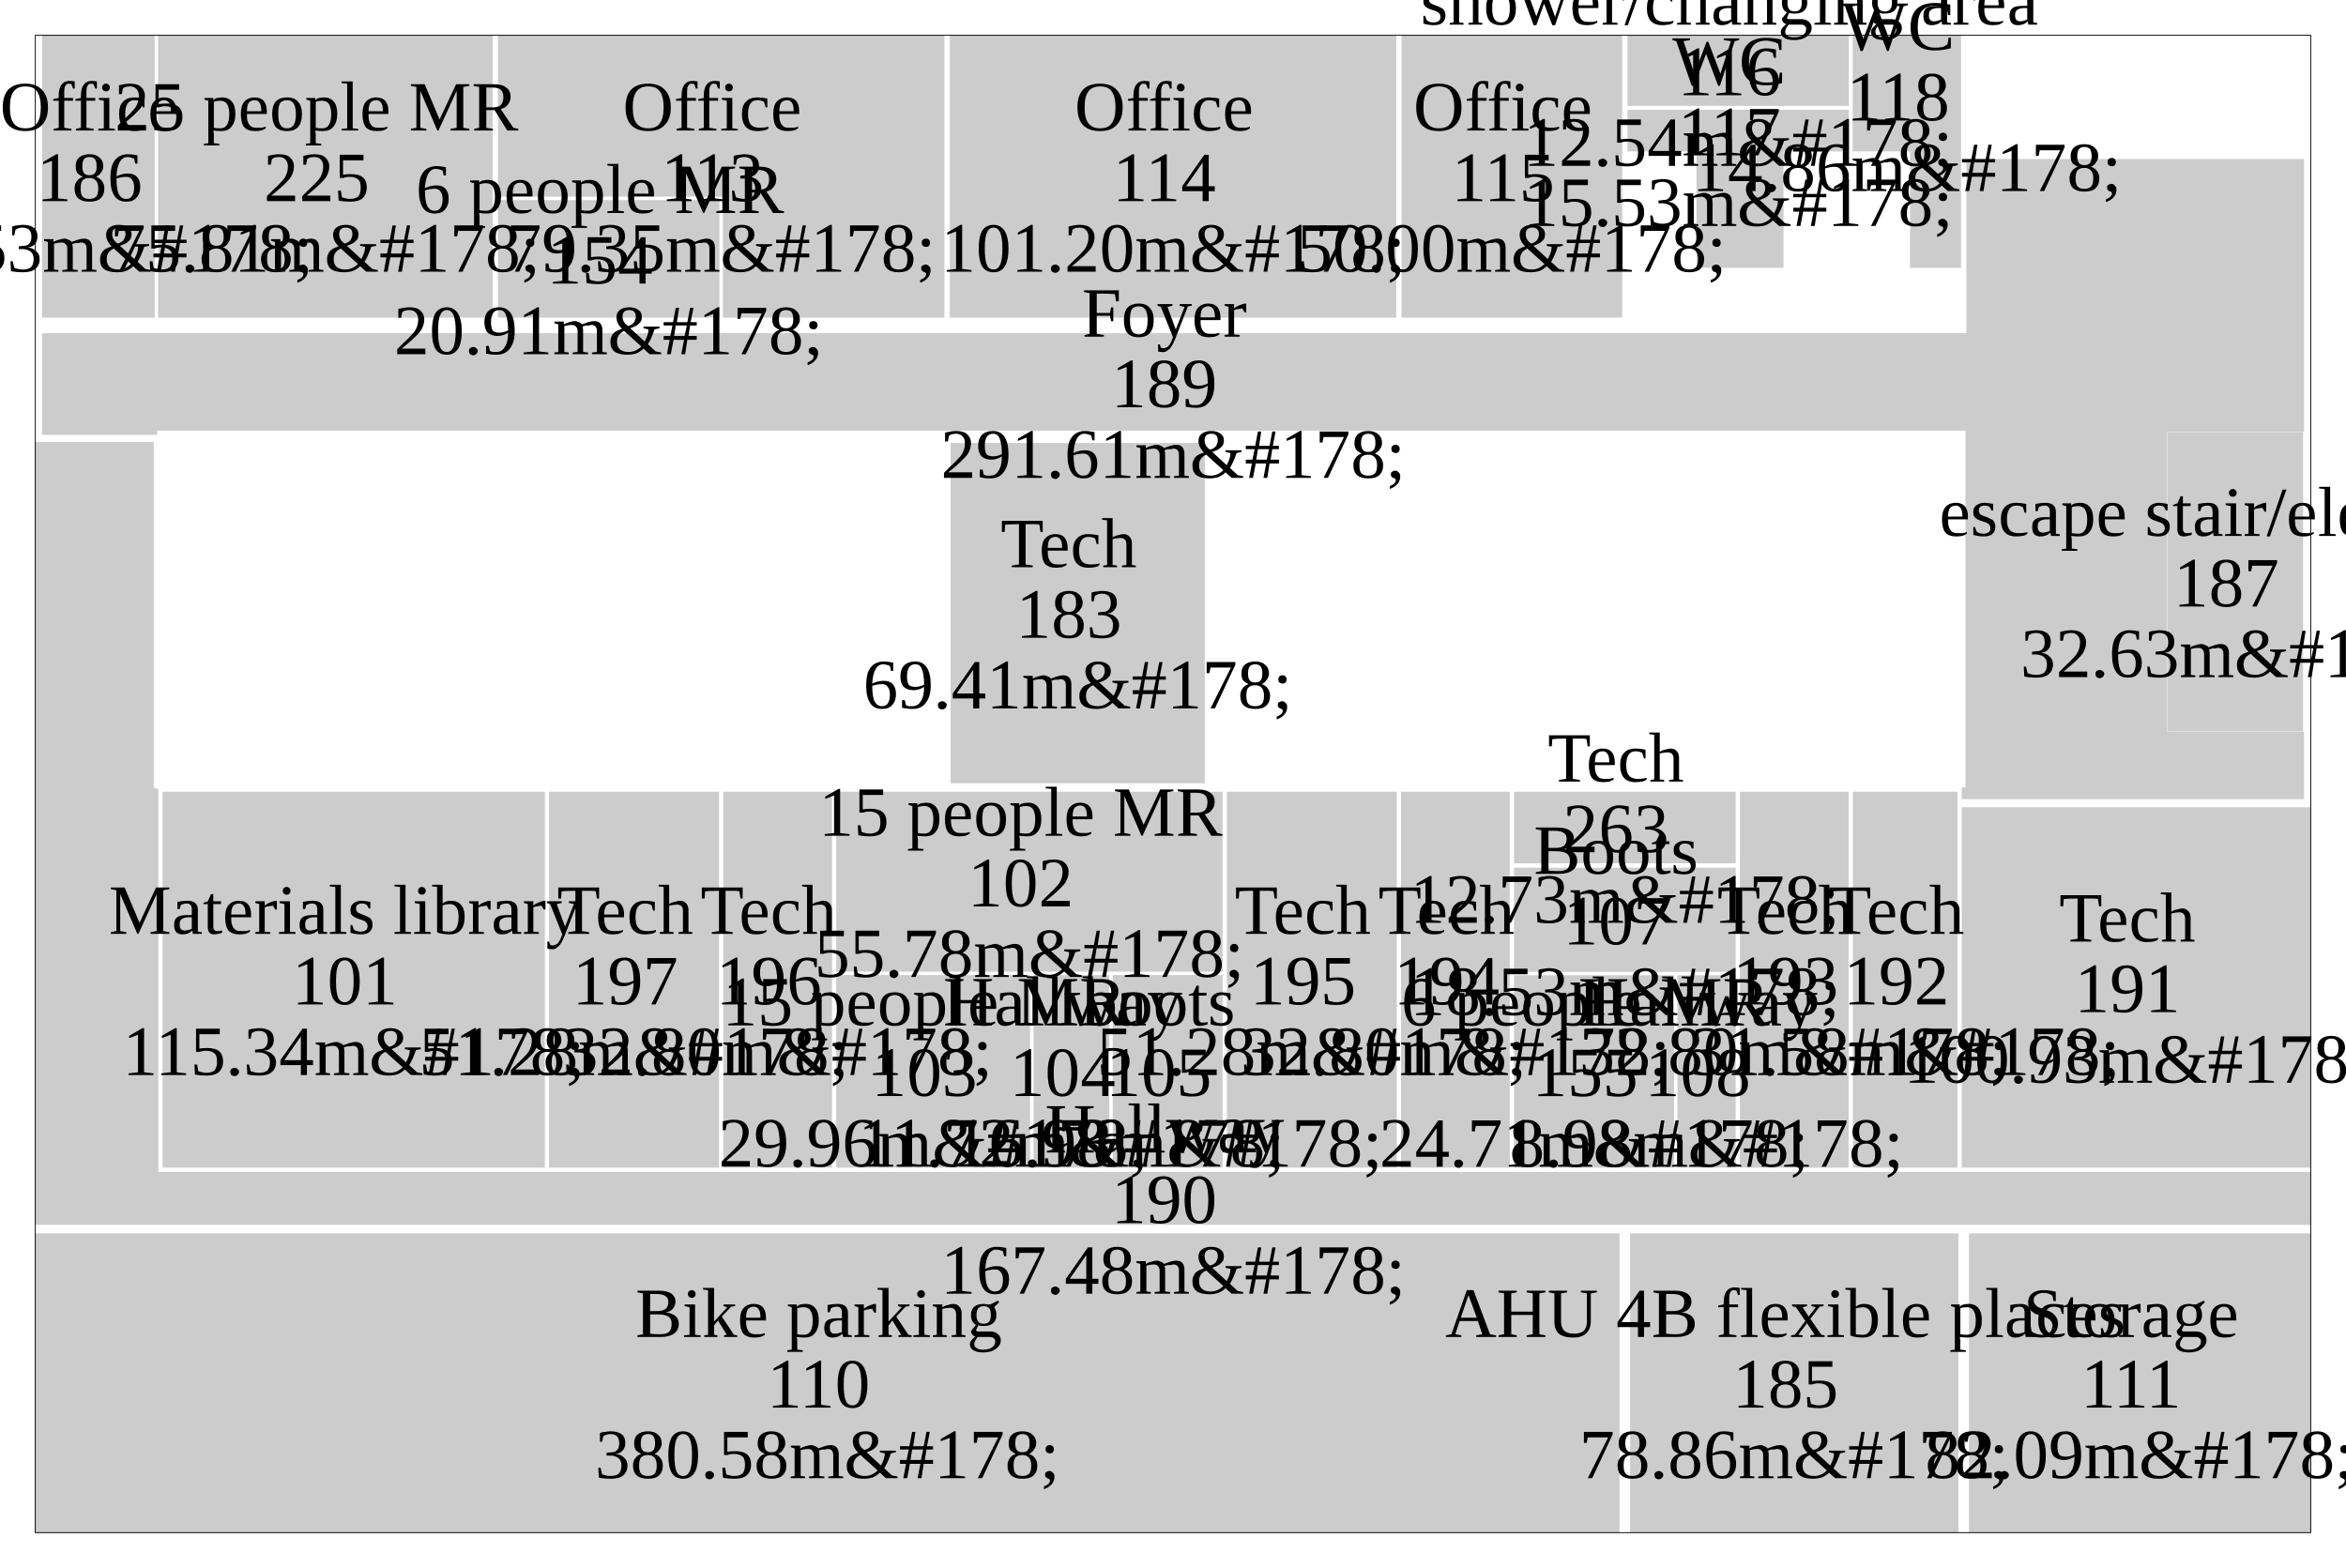
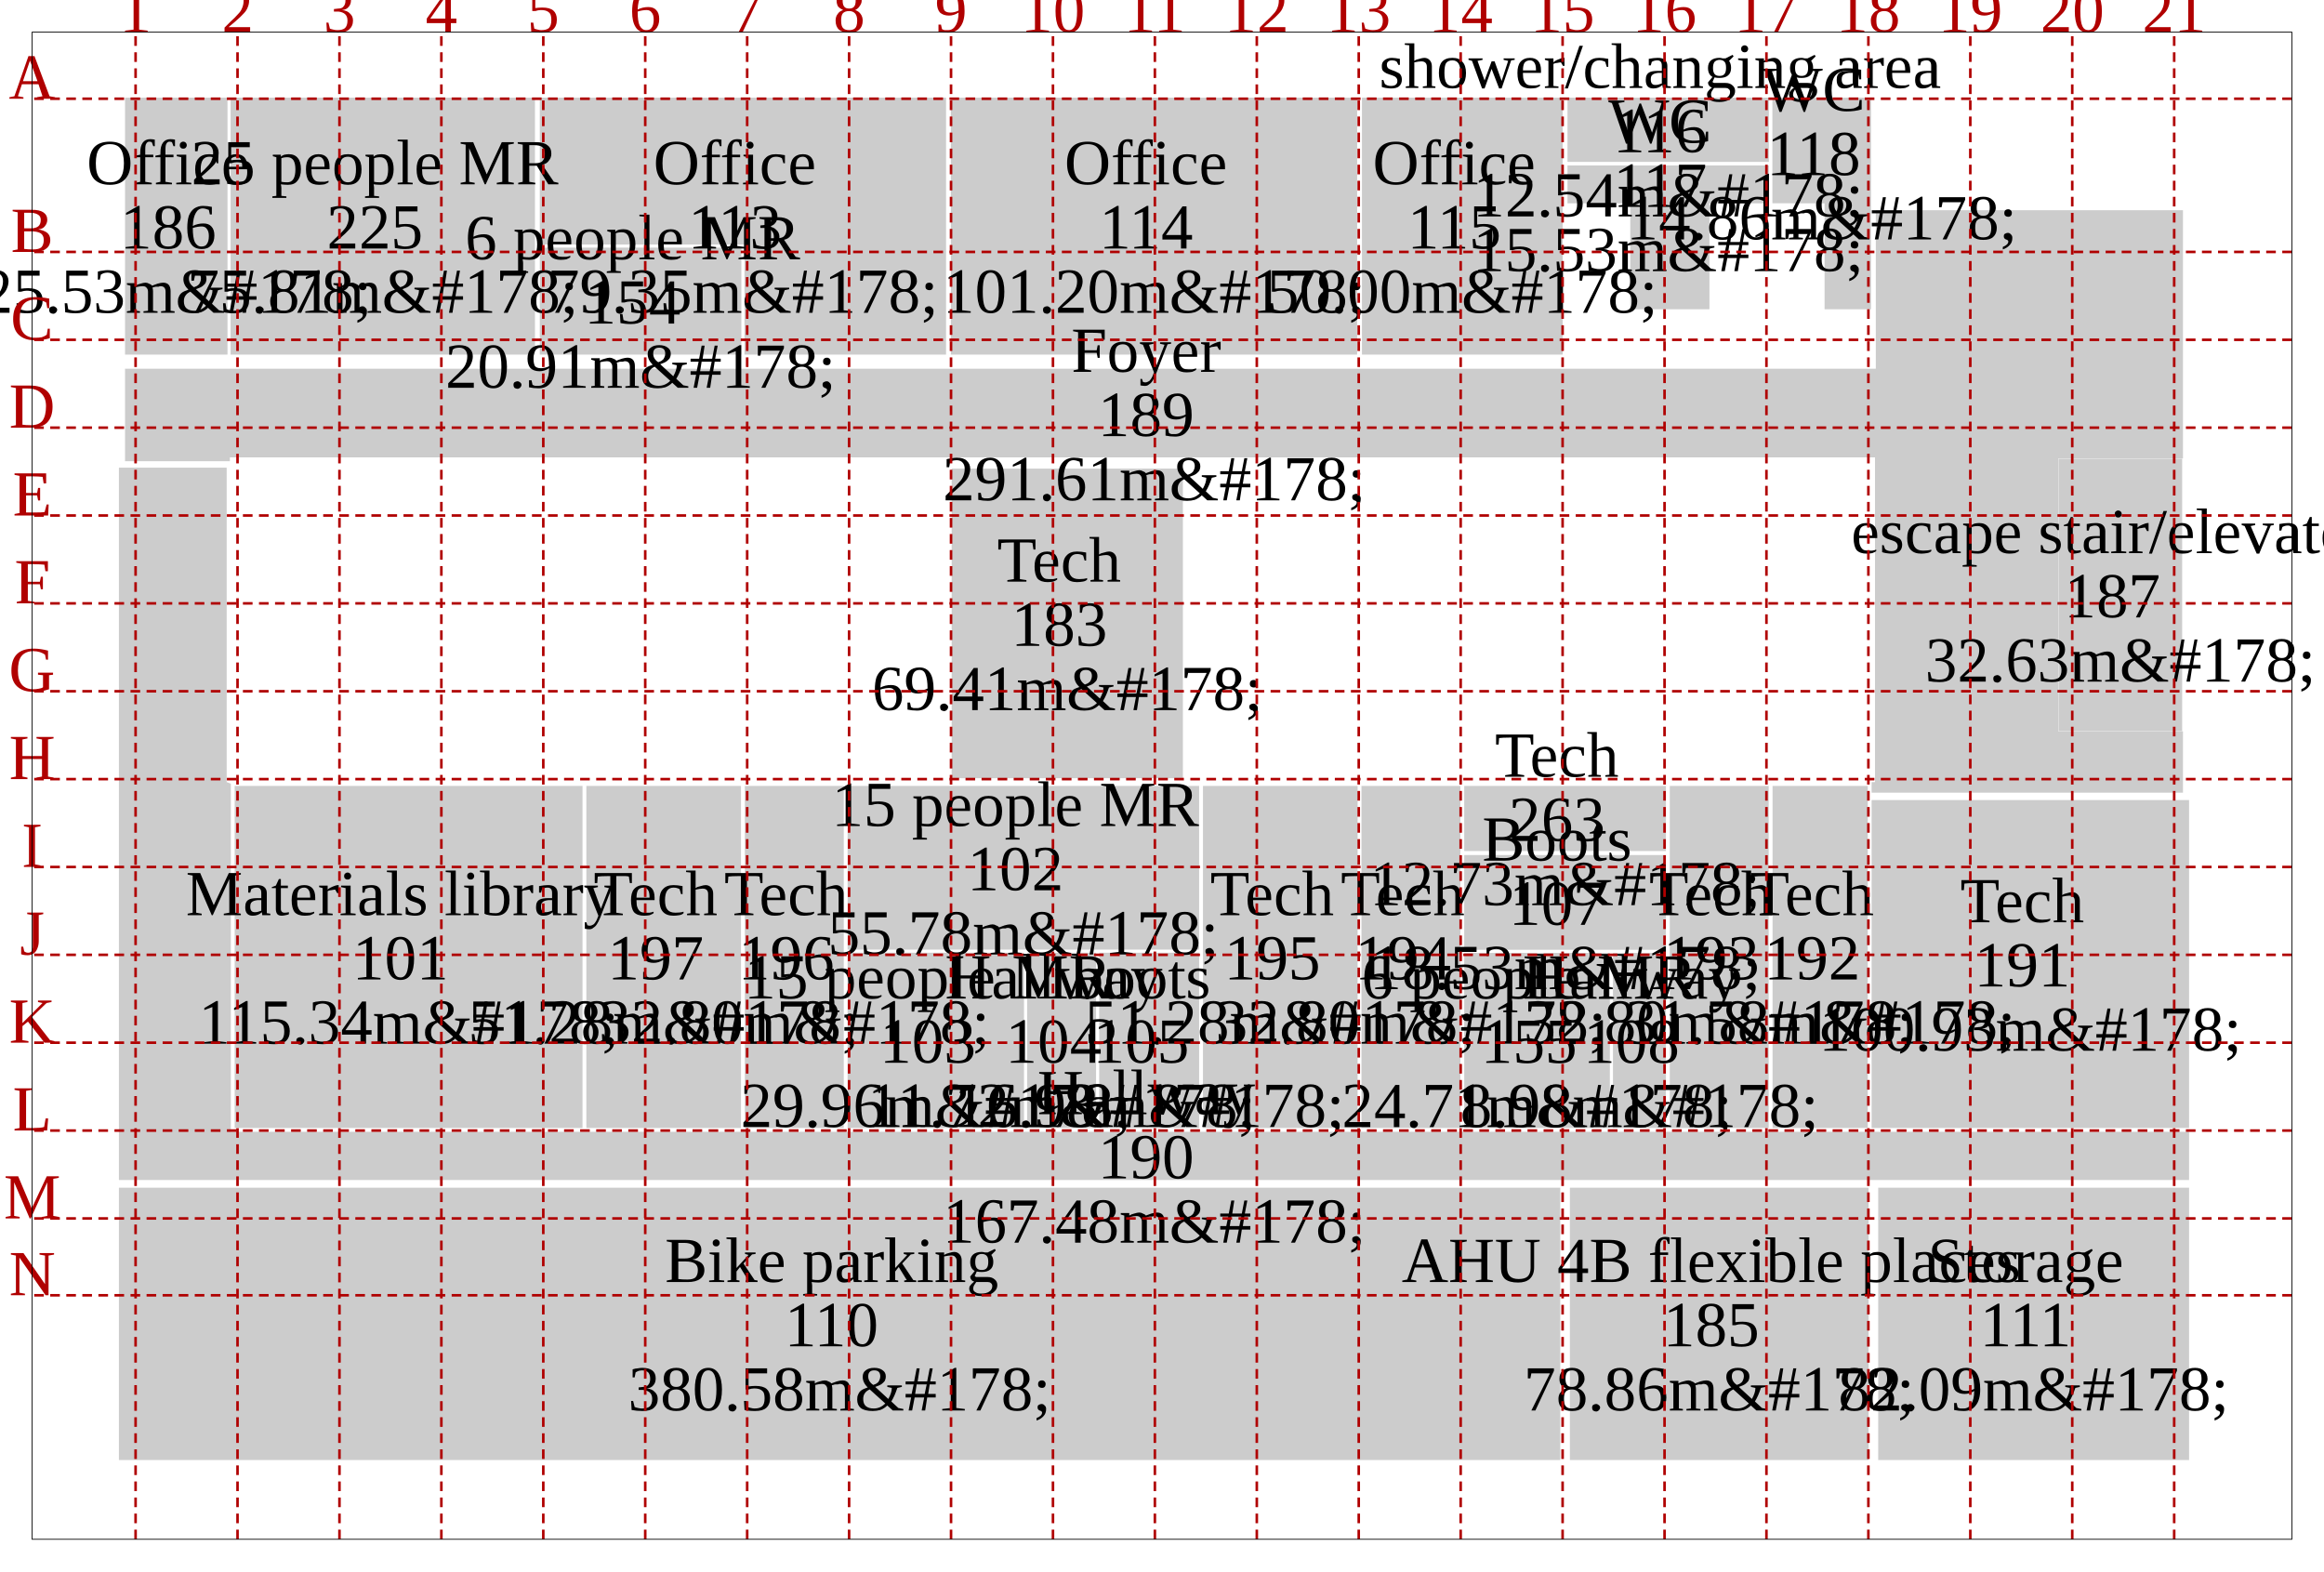
- <svg xmlns="http://www.w3.org/2000/svg" viewBox="-1.23 -0.44 66.46 44.42" width="664.6mm" height="444.2mm">
+ <svg xmlns="http://www.w3.org/2000/svg" viewBox="-3.933 -2.481 72.364 48.928" width="723.636mm" height="489.278mm">
  <defs>
    <marker id="arrowend" markerWidth="10" markerHeight="7" refX="10" refY="3.5" orient="auto">
      <polygon points="0 0, 10 3.5, 0 7" />
    </marker>
    <marker id="arrowstart" markerWidth="10" markerHeight="7" refX="0" refY="3.5" orient="auto">
      <polygon points="10 0, 0 3.5, 10 7" />
    </marker>
  </defs>
  <style type="text/css">
    
        .cut path {
            stroke: #222222;
            fill: #444444;
            fill-rule: evenodd;
        }
        .projection path {
            stroke: #222222;
            fill: none;
            stroke-opacity: 0.6;
        }
        .IfcDoor path,
        .Symbol path {
            fill: none;
        }
        .Symbol path {
            stroke-width: 0.5px;
        }
        .IfcSpace path {
            fill-opacity: .2;
        }
        .Dimension path {
            marker-end: url(#arrowend);
            marker-start: url(#arrowstart);
        }
        text {
            font-size: 2;
        }
        path {
            stroke-width: 0.3;
        }
    
    </style>
  <g id="storey-2JF4e6axWHqu3u0C1FZlmi" class="IfcBuildingStorey" data-name="basement" data-guid="2JF4e6axWHqu3u0C1FZlmi" data-plane="[[1.000000,0.000000,0.000000,0.000000],[0.000000,1.000000,0.000000,0.000000],[0.000000,0.000000,1.000000,1.000000],[0.000000,0.000000,0.000000,1.000000]]" data-matrix3="[[1.000000,0.000000,0.000000],[0.000000,1.000000,0.000000],[0.000000,0.000000,1.000000]]">
    <g id="0$4YSBUv10SQBRbNHStqsH" class="IfcSpace" data-name="107" data-guid="0$4YSBUv10SQBRbNHStqsH">
      <path d="M47.94,24.142 L41.66,24.142 L41.66,27.093 L47.94,27.093 L47.94,24.142" />
      <text text-anchor="middle" x="44.8" y="25.618">
        <tspan x="44.8" dy="-0.65em">Boots</tspan>
        <tspan x="44.8" dy="1em">107</tspan>
        <tspan x="44.8" dy="1em">18.53m&amp;#178;</tspan>
      </text>
    </g>
+     <g id="3SIDVtMID5MAPa0EsdTtgG" class="IfcSpace" data-name="103" data-guid="3SIDVtMID5MAPa0EsdTtgG">
+       <path d="M27.952,32.64 L22.46,32.64 L22.46,27.184 L27.952,27.184 L27.952,32.64" />
+       <text text-anchor="middle" x="25.206" y="29.912">
+         <tspan x="25.206" dy="-0.65em">15 people MR</tspan>
+         <tspan x="25.206" dy="1em">103</tspan>
+         <tspan x="25.206" dy="1em">29.96m&amp;#178;</tspan>
+       </text>
+     </g>
    <g id="3SIDVtMID5MAPa0EsdTtg5" class="IfcSpace" data-name="101" data-guid="3SIDVtMID5MAPa0EsdTtg5">
      <path d="M3.375,21.99 L14.205,21.99 L14.205,32.64 L3.375,32.64 L3.375,21.99" />
      <text text-anchor="middle" x="8.79" y="27.315">
        <tspan x="8.79" dy="-0.65em">Materials library</tspan>
        <tspan x="8.79" dy="1em">101</tspan>
        <tspan x="8.79" dy="1em">115.34m&amp;#178;</tspan>
      </text>
    </g>
+     <g id="0$4YSBUv10SQBRbNHStqYj" class="IfcSpace" data-name="104" data-guid="0$4YSBUv10SQBRbNHStqYj">
+       <path d="M30.196,32.64 L28.049,32.64 L28.049,27.184 L30.196,27.184 L30.196,32.64" />
+       <text text-anchor="middle" x="29.122" y="29.912">
+         <tspan x="29.122" dy="-0.65em">Hallway</tspan>
+         <tspan x="29.122" dy="1em">104</tspan>
+         <tspan x="29.122" dy="1em">11.72m&amp;#178;</tspan>
+       </text>
+     </g>
    <g id="0$4YSBUv10SQBRbNHStqXK" class="IfcSpace" data-name="105" data-guid="0$4YSBUv10SQBRbNHStqXK">
      <path d="M33.405,32.64 L30.293,32.64 L30.293,27.184 L33.405,27.184 L33.405,32.64" />
      <text text-anchor="middle" x="31.849" y="29.912">
        <tspan x="31.849" dy="-0.65em">boots</tspan>
        <tspan x="31.849" dy="1em">105</tspan>
        <tspan x="31.849" dy="1em">16.98m&amp;#178;</tspan>
      </text>
    </g>
    <g id="0$4YSBUv10SQBRbNHStqsP" class="IfcSpace" data-name="108" data-guid="0$4YSBUv10SQBRbNHStqsP">
      <path d="M47.94,32.64 L46.291,32.64 L46.291,27.19 L47.94,27.19 L47.94,32.64" />
      <text text-anchor="middle" x="47.116" y="29.915">
        <tspan x="47.116" dy="-0.65em">Hallway</tspan>
        <tspan x="47.116" dy="1em">108</tspan>
        <tspan x="47.116" dy="1em">8.98m&amp;#178;</tspan>
      </text>
    </g>
-     <g id="3SIDVtMID5MAPa0EsdTtgG" class="IfcSpace" data-name="103" data-guid="3SIDVtMID5MAPa0EsdTtgG">
-       <path d="M27.952,32.64 L22.46,32.64 L22.46,27.184 L27.952,27.184 L27.952,32.64" />
-       <text text-anchor="middle" x="25.206" y="29.912">
-         <tspan x="25.206" dy="-0.65em">15 people MR</tspan>
-         <tspan x="25.206" dy="1em">103</tspan>
-         <tspan x="25.206" dy="1em">29.96m&amp;#178;</tspan>
+     <g id="0$4YSBUv10SQBRbNHStq76" class="IfcSpace" data-name="110" data-guid="0$4YSBUv10SQBRbNHStq76">
+       <path d="M-0.23,34.5 L44.65,34.5 L44.65,42.98 L-0.23,42.98 L-0.23,34.5" />
+       <text text-anchor="middle" x="22.21" y="38.74">
+         <tspan x="22.21" dy="-0.65em">Bike parking</tspan>
+         <tspan x="22.21" dy="1em">110</tspan>
+         <tspan x="22.21" dy="1em">380.58m&amp;#178;</tspan>
+       </text>
+     </g>
+     <g id="0$4YSBUv10SQBRbNHStq71" class="IfcSpace" data-name="111" data-guid="0$4YSBUv10SQBRbNHStq71">
+       <path d="M54.55,34.5 L64.23,34.5 L64.23,42.98 L54.55,42.98 L54.55,34.5" />
+       <text text-anchor="middle" x="59.39" y="38.74">
+         <tspan x="59.39" dy="-0.65em">Storage</tspan>
+         <tspan x="59.39" dy="1em">111</tspan>
+         <tspan x="59.39" dy="1em">82.09m&amp;#178;</tspan>
      </text>
    </g>
    <g id="3SIDVtMID5MAPa0EsdTtg9" class="IfcSpace" data-name="102" data-guid="3SIDVtMID5MAPa0EsdTtg9">
      <path d="M33,21.99 L33.405,21.99 L33.405,27.087 L30.245,27.087 L28,27.087 L22.46,27.087 L22.46,21.99 L25.6,21.99 L33,21.99" />
      <text text-anchor="middle" x="27.933" y="24.538">
        <tspan x="27.933" dy="-0.65em">15 people MR</tspan>
        <tspan x="27.933" dy="1em">102</tspan>
        <tspan x="27.933" dy="1em">55.78m&amp;#178;</tspan>
      </text>
    </g>
-     <g id="0$4YSBUv10SQBRbNHStqYj" class="IfcSpace" data-name="104" data-guid="0$4YSBUv10SQBRbNHStqYj">
-       <path d="M30.196,32.64 L28.049,32.64 L28.049,27.184 L30.196,27.184 L30.196,32.64" />
-       <text text-anchor="middle" x="29.122" y="29.912">
-         <tspan x="29.122" dy="-0.65em">Hallway</tspan>
-         <tspan x="29.122" dy="1em">104</tspan>
-         <tspan x="29.122" dy="1em">11.72m&amp;#178;</tspan>
-       </text>
-     </g>
-     <g id="0$4YSBUv10SQBRbNHStq71" class="IfcSpace" data-name="111" data-guid="0$4YSBUv10SQBRbNHStq71">
-       <path d="M54.55,34.5 L64.23,34.5 L64.23,42.98 L54.55,42.98 L54.55,34.5" />
-       <text text-anchor="middle" x="59.39" y="38.74">
-         <tspan x="59.39" dy="-0.65em">Storage</tspan>
-         <tspan x="59.39" dy="1em">111</tspan>
-         <tspan x="59.39" dy="1em">82.09m&amp;#178;</tspan>
-       </text>
-     </g>
-     <g id="0$4YSBUv10SQBRbNHStq76" class="IfcSpace" data-name="110" data-guid="0$4YSBUv10SQBRbNHStq76">
-       <path d="M-0.23,34.5 L44.65,34.5 L44.65,42.98 L-0.23,42.98 L-0.23,34.5" />
-       <text text-anchor="middle" x="22.21" y="38.74">
-         <tspan x="22.21" dy="-0.65em">Bike parking</tspan>
-         <tspan x="22.21" dy="1em">110</tspan>
-         <tspan x="22.21" dy="1em">380.58m&amp;#178;</tspan>
-       </text>
-     </g>
    <g id="0$4YSBUv10SQBRbNHStq7x" class="IfcSpace" data-name="114" data-guid="0$4YSBUv10SQBRbNHStq7x">
      <path d="M25.675,0.56 L38.325,0.56 L38.325,8.56 L25.675,8.56 L25.675,0.56" />
      <text text-anchor="middle" x="32" y="4.56">
        <tspan x="32" dy="-0.65em">Office</tspan>
        <tspan x="32" dy="1em">114</tspan>
        <tspan x="32" dy="1em">101.20m&amp;#178;</tspan>
      </text>
    </g>
+     <g id="0$4YSBUv10SQBRbNHStq7m" class="IfcSpace" data-name="113" data-guid="0$4YSBUv10SQBRbNHStq7m">
+       <path d="M12.875,0.56 L25.525,0.56 L25.525,8.56 L19.248,8.56 L19.248,5.132 L12.875,5.132 L12.875,0.56" />
+       <text text-anchor="middle" x="19.2" y="4.56">
+         <tspan x="19.2" dy="-0.65em">Office</tspan>
+         <tspan x="19.2" dy="1em">113</tspan>
+         <tspan x="19.2" dy="1em">79.35m&amp;#178;</tspan>
+       </text>
+     </g>
    <g id="0$4YSBUv10SQBRbNHStq49" class="IfcSpace" data-name="116" data-guid="0$4YSBUv10SQBRbNHStq49">
      <path d="M44.875,0.56 L51.145,0.56 L51.145,2.56 L44.875,2.56 L44.875,0.56" />
      <text text-anchor="middle" x="48.01" y="1.56">
        <tspan x="48.01" dy="-0.65em">shower/changing area</tspan>
        <tspan x="48.01" dy="1em">116</tspan>
        <tspan x="48.01" dy="1em">12.54m&amp;#178;</tspan>
      </text>
    </g>
-     <g id="0$4YSBUv10SQBRbNHStq7m" class="IfcSpace" data-name="113" data-guid="0$4YSBUv10SQBRbNHStq7m">
-       <path d="M12.875,0.56 L25.525,0.56 L25.525,8.56 L19.248,8.56 L19.248,5.132 L12.875,5.132 L12.875,0.56" />
-       <text text-anchor="middle" x="19.2" y="4.56">
-         <tspan x="19.2" dy="-0.65em">Office</tspan>
-         <tspan x="19.2" dy="1em">113</tspan>
-         <tspan x="19.2" dy="1em">79.35m&amp;#178;</tspan>
-       </text>
-     </g>
    <g id="0$4YSBUv10SQBRbNHStq4_" class="IfcSpace" data-name="117" data-guid="0$4YSBUv10SQBRbNHStq4_">
      <path d="M44.875,3.85 L44.875,2.67 L51.145,2.67 L51.145,3.85 L49.295,3.85 L49.295,5.005 L49.295,6.105 L49.295,7.148 L46.876,7.148 L46.83,7.148 L46.83,6.105 L46.83,5.004 L46.83,3.85 L44.875,3.85" />
      <text text-anchor="middle" x="48.01" y="3.26">
        <tspan x="48.01" dy="-0.65em">WC</tspan>
        <tspan x="48.01" dy="1em">117</tspan>
        <tspan x="48.01" dy="1em">15.53m&amp;#178;</tspan>
      </text>
    </g>
+     <g id="0GoVGjSX1BPB$Fz6byKDZh" class="IfcSpace" data-name="183" data-guid="0GoVGjSX1BPB$Fz6byKDZh">
+       <path d="M32.9,21.75 L25.7,21.75 L25.7,12.11 L32.9,12.11 L32.9,21.75" />
+       <text text-anchor="middle" x="29.3" y="16.93">
+         <tspan x="29.3" dy="-0.65em">Tech</tspan>
+         <tspan x="29.3" dy="1em">183</tspan>
+         <tspan x="29.3" dy="1em">69.41m&amp;#178;</tspan>
+       </text>
+     </g>
    <g id="2C0IZ1tzL8WuiOXLj9QjD3" class="IfcSpace" data-name="155" data-guid="2C0IZ1tzL8WuiOXLj9QjD3">
      <path d="M46.194,32.64 L41.66,32.64 L41.66,27.19 L46.195,27.19 L46.194,32.64" />
      <text text-anchor="middle" x="43.927" y="29.915">
        <tspan x="43.927" dy="-0.65em">6 people MR</tspan>
        <tspan x="43.927" dy="1em">155</tspan>
        <tspan x="43.927" dy="1em">24.71m&amp;#178;</tspan>
      </text>
    </g>
    <g id="2C0IZ1tzL8WuiOXLj9Qj7C" class="IfcSpace" data-name="154" data-guid="2C0IZ1tzL8WuiOXLj9Qj7C">
      <path d="M19.151,8.56 L12.875,8.56 L12.875,5.229 L19.151,5.229 L19.151,8.56" />
      <text text-anchor="middle" x="16.013" y="6.894">
        <tspan x="16.013" dy="-0.65em">6 people MR</tspan>
        <tspan x="16.013" dy="1em">154</tspan>
        <tspan x="16.013" dy="1em">20.91m&amp;#178;</tspan>
      </text>
    </g>
    <g id="1uq$MPRbb6PR8swzLzZexX" class="IfcSpace" data-name="185" data-guid="1uq$MPRbb6PR8swzLzZexX">
      <path d="M44.95,34.5 L54.25,34.5 L54.25,42.98 L44.95,42.98 L44.95,34.5" />
      <text text-anchor="middle" x="49.6" y="38.74">
        <tspan x="49.6" dy="-0.65em">AHU 4B flexible places</tspan>
        <tspan x="49.6" dy="1em">185</tspan>
        <tspan x="49.6" dy="1em">78.86m&amp;#178;</tspan>
      </text>
    </g>
-     <g id="0GoVGjSX1BPB$Fz6byKDZh" class="IfcSpace" data-name="183" data-guid="0GoVGjSX1BPB$Fz6byKDZh">
-       <path d="M32.9,21.75 L25.7,21.75 L25.7,12.11 L32.9,12.11 L32.9,21.75" />
-       <text text-anchor="middle" x="29.3" y="16.93">
-         <tspan x="29.3" dy="-0.65em">Tech</tspan>
-         <tspan x="29.3" dy="1em">183</tspan>
-         <tspan x="29.3" dy="1em">69.41m&amp;#178;</tspan>
-       </text>
-     </g>
    <g id="0$4YSBUv10SQBRbNHStq6H" class="IfcSpace" data-name="115" data-guid="0$4YSBUv10SQBRbNHStq6H">
      <path d="M38.475,0.56 L44.725,0.56 L44.725,2.615 L44.725,3.904 L44.725,5.004 L44.725,6.104 L44.725,7.203 L44.725,8.56 L38.475,8.56 L38.475,0.56" />
      <text text-anchor="middle" x="41.6" y="4.56">
        <tspan x="41.6" dy="-0.65em">Office</tspan>
        <tspan x="41.6" dy="1em">115</tspan>
        <tspan x="41.6" dy="1em">50.00m&amp;#178;</tspan>
      </text>
    </g>
+     <g id="0VusiaP0j9quQoumjUX0rb" class="IfcSpace" data-name="191" data-guid="0VusiaP0j9quQoumjUX0rb">
+       <path d="M64.23,22.43 L54.345,22.43 L54.345,32.64 L64.23,32.64 L64.23,22.43" />
+       <text text-anchor="middle" x="59.288" y="27.535">
+         <tspan x="59.288" dy="-0.65em">Tech</tspan>
+         <tspan x="59.288" dy="1em">191</tspan>
+         <tspan x="59.288" dy="1em">100.93m&amp;#178;</tspan>
+       </text>
+     </g>
+     <g id="0VusiaP0j9quQoumjUX0qa" class="IfcSpace" data-name="186" data-guid="0VusiaP0j9quQoumjUX0qa">
+       <path d="M-0.04,0.56 L3.151,0.56 L3.151,8.56 L-0.04,8.56 L-0.04,0.56" />
+       <text text-anchor="middle" x="1.556" y="4.56">
+         <tspan x="1.556" dy="-0.65em">Office</tspan>
+         <tspan x="1.556" dy="1em">186</tspan>
+         <tspan x="1.556" dy="1em">25.53m&amp;#178;</tspan>
+       </text>
+     </g>
    <g id="0$4YSBUv10SQBRbNHStq4v" class="IfcSpace" data-name="118" data-guid="0$4YSBUv10SQBRbNHStq4v">
      <path d="M51.255,0.56 L54.325,0.56 L54.325,3.99 L54.325,7.148 L52.88,7.148 L52.88,6.105 L52.88,5.005 L52.88,3.85 L51.255,3.849 L51.255,2.615 L51.255,0.56" />
      <text text-anchor="middle" x="52.79" y="2.275">
        <tspan x="52.79" dy="-0.65em">WC</tspan>
        <tspan x="52.79" dy="1em">118</tspan>
        <tspan x="52.79" dy="1em">14.86m&amp;#178;</tspan>
      </text>
    </g>
-     <g id="0VusiaP0j9quQoumjUX0qa" class="IfcSpace" data-name="186" data-guid="0VusiaP0j9quQoumjUX0qa">
-       <path d="M-0.04,0.56 L3.151,0.56 L3.151,8.56 L-0.04,8.56 L-0.04,0.56" />
-       <text text-anchor="middle" x="1.556" y="4.56">
-         <tspan x="1.556" dy="-0.65em">Office</tspan>
-         <tspan x="1.556" dy="1em">186</tspan>
-         <tspan x="1.556" dy="1em">25.53m&amp;#178;</tspan>
-       </text>
-     </g>
-     <g id="0VusiaP0j9quQoumjUX0rb" class="IfcSpace" data-name="191" data-guid="0VusiaP0j9quQoumjUX0rb">
-       <path d="M64.23,22.43 L54.345,22.43 L54.345,32.64 L64.23,32.64 L64.23,22.43" />
-       <text text-anchor="middle" x="59.288" y="27.535">
-         <tspan x="59.288" dy="-0.65em">Tech</tspan>
-         <tspan x="59.288" dy="1em">191</tspan>
-         <tspan x="59.288" dy="1em">100.93m&amp;#178;</tspan>
+     <g id="0VusiaP0j9quQoumjUX0rh" class="IfcSpace" data-name="193" data-guid="0VusiaP0j9quQoumjUX0rh">
+       <path d="M48.06,21.99 L51.14,21.99 L51.14,32.64 L48.06,32.64 L48.06,27.142 L48.06,24.08 L48.06,21.99" />
+       <text text-anchor="middle" x="49.6" y="27.315">
+         <tspan x="49.6" dy="-0.65em">Tech</tspan>
+         <tspan x="49.6" dy="1em">193</tspan>
+         <tspan x="49.6" dy="1em">32.80m&amp;#178;</tspan>
+       </text>
+     </g>
+     <g id="0VusiaP0j9quQoumjUX0ri" class="IfcSpace" data-name="194" data-guid="0VusiaP0j9quQoumjUX0ri">
+       <path d="M38.46,21.99 L41.54,21.99 L41.54,27.532 L41.54,32.64 L38.46,32.64 L38.46,21.99" />
+       <text text-anchor="middle" x="40" y="27.315">
+         <tspan x="40" dy="-0.65em">Tech</tspan>
+         <tspan x="40" dy="1em">194</tspan>
+         <tspan x="40" dy="1em">32.80m&amp;#178;</tspan>
      </text>
    </g>
    <g id="0VusiaP0j9quQoumjUX0rc" class="IfcSpace" data-name="192" data-guid="0VusiaP0j9quQoumjUX0rc">
      <path d="M51.26,21.99 L54.225,21.99 L54.225,22.315 L54.225,32.64 L51.26,32.64 L51.26,21.99" />
      <text text-anchor="middle" x="52.743" y="27.315">
        <tspan x="52.743" dy="-0.65em">Tech</tspan>
        <tspan x="52.743" dy="1em">192</tspan>
        <tspan x="52.743" dy="1em">31.58m&amp;#178;</tspan>
      </text>
    </g>
-     <g id="0VusiaP0j9quQoumjUX0ri" class="IfcSpace" data-name="194" data-guid="0VusiaP0j9quQoumjUX0ri">
-       <path d="M38.46,21.99 L41.54,21.99 L41.54,27.532 L41.54,32.64 L38.46,32.64 L38.46,21.99" />
-       <text text-anchor="middle" x="40" y="27.315">
-         <tspan x="40" dy="-0.65em">Tech</tspan>
-         <tspan x="40" dy="1em">194</tspan>
-         <tspan x="40" dy="1em">32.80m&amp;#178;</tspan>
+     <g id="3rlkYoaTb34PtNhuH$Rfv$" class="IfcSpace" data-name="225" data-guid="3rlkYoaTb34PtNhuH$Rfv$">
+       <path d="M3.248,0.56 L3.248,8.56 L12.725,8.56 L12.725,0.56 L3.248,0.56" />
+       <text text-anchor="middle" x="7.987" y="4.56">
+         <tspan x="7.987" dy="-0.65em">25 people MR</tspan>
+         <tspan x="7.987" dy="1em">225</tspan>
+         <tspan x="7.987" dy="1em">75.81m&amp;#178;</tspan>
+       </text>
+     </g>
+     <g id="1TixYcnIvCMg$qTJIIGD8_" class="IfcSpace" data-name="263" data-guid="1TixYcnIvCMg$qTJIIGD8_">
+       <path d="M41.66,21.99 L41.66,24.017 L47.94,24.017 L47.94,21.99 L41.66,21.99" />
+       <text text-anchor="middle" x="44.8" y="23.004">
+         <tspan x="44.8" dy="-0.65em">Tech</tspan>
+         <tspan x="44.8" dy="1em">263</tspan>
+         <tspan x="44.8" dy="1em">12.73m&amp;#178;</tspan>
+       </text>
+     </g>
+     <g id="0VusiaP0j9quQoumjUX0rI" class="IfcSpace" data-name="196" data-guid="0VusiaP0j9quQoumjUX0rI">
+       <path d="M19.26,21.99 L22.34,21.99 L22.34,27.135 L22.34,32.64 L19.26,32.64 L19.26,21.99" />
+       <text text-anchor="middle" x="20.8" y="27.315">
+         <tspan x="20.8" dy="-0.65em">Tech</tspan>
+         <tspan x="20.8" dy="1em">196</tspan>
+         <tspan x="20.8" dy="1em">32.80m&amp;#178;</tspan>
      </text>
    </g>
    <g id="0VusiaP0j9quQoumjUX0rH" class="IfcSpace" data-name="195" data-guid="0VusiaP0j9quQoumjUX0rH">
      <path d="M33.525,21.99 L38.34,21.99 L38.34,32.64 L33.525,32.64 L33.525,27.135 L33.525,21.99" />
      <text text-anchor="middle" x="35.932" y="27.315">
        <tspan x="35.932" dy="-0.65em">Tech</tspan>
        <tspan x="35.932" dy="1em">195</tspan>
        <tspan x="35.932" dy="1em">51.28m&amp;#178;</tspan>
      </text>
    </g>
-     <g id="0VusiaP0j9quQoumjUX0rh" class="IfcSpace" data-name="193" data-guid="0VusiaP0j9quQoumjUX0rh">
-       <path d="M48.06,21.99 L51.14,21.99 L51.14,32.64 L48.06,32.64 L48.06,27.142 L48.06,24.08 L48.06,21.99" />
-       <text text-anchor="middle" x="49.6" y="27.315">
-         <tspan x="49.6" dy="-0.65em">Tech</tspan>
-         <tspan x="49.6" dy="1em">193</tspan>
-         <tspan x="49.6" dy="1em">32.80m&amp;#178;</tspan>
-       </text>
-     </g>
    <g id="0VusiaP0j9quQoumjUX0rN" class="IfcSpace" data-name="197" data-guid="0VusiaP0j9quQoumjUX0rN">
      <path d="M14.325,21.99 L19.14,21.99 L19.14,32.64 L14.325,32.64 L14.325,21.99" />
      <text text-anchor="middle" x="16.733" y="27.315">
        <tspan x="16.733" dy="-0.65em">Tech</tspan>
        <tspan x="16.733" dy="1em">197</tspan>
        <tspan x="16.733" dy="1em">51.28m&amp;#178;</tspan>
      </text>
    </g>
-     <g id="0VusiaP0j9quQoumjUX0rI" class="IfcSpace" data-name="196" data-guid="0VusiaP0j9quQoumjUX0rI">
-       <path d="M19.26,21.99 L22.34,21.99 L22.34,27.135 L22.34,32.64 L19.26,32.64 L19.26,21.99" />
-       <text text-anchor="middle" x="20.8" y="27.315">
-         <tspan x="20.8" dy="-0.65em">Tech</tspan>
-         <tspan x="20.8" dy="1em">196</tspan>
-         <tspan x="20.8" dy="1em">32.80m&amp;#178;</tspan>
-       </text>
-     </g>
-     <g id="3rlkYoaTb34PtNhuH$Rfv$" class="IfcSpace" data-name="225" data-guid="3rlkYoaTb34PtNhuH$Rfv$">
-       <path d="M3.248,0.56 L3.248,8.56 L12.725,8.56 L12.725,0.56 L3.248,0.56" />
-       <text text-anchor="middle" x="7.987" y="4.56">
-         <tspan x="7.987" dy="-0.65em">25 people MR</tspan>
-         <tspan x="7.987" dy="1em">225</tspan>
-         <tspan x="7.987" dy="1em">75.81m&amp;#178;</tspan>
-       </text>
-     </g>
-     <g id="1TixYcnIvCMg$qTJIIGD8_" class="IfcSpace" data-name="263" data-guid="1TixYcnIvCMg$qTJIIGD8_">
-       <path d="M41.66,21.99 L41.66,24.017 L47.94,24.017 L47.94,21.99 L41.66,21.99" />
-       <text text-anchor="middle" x="44.8" y="23.004">
-         <tspan x="44.8" dy="-0.65em">Tech</tspan>
-         <tspan x="44.8" dy="1em">263</tspan>
-         <tspan x="44.8" dy="1em">12.73m&amp;#178;</tspan>
+     <g id="0VusiaP0j9quQoumjUX0ry" class="IfcSpace" data-name="190" data-guid="0VusiaP0j9quQoumjUX0ry">
+       <path d="M3.255,32.76 L14.265,32.76 L19.2,32.76 L22.4,32.76 L28,32.76 L30.245,32.76 L33.465,32.76 L38.4,32.76 L41.6,32.76 L46.243,32.76 L48,32.76 L51.2,32.76 L54.285,32.76 L64.23,32.76 L64.23,34.26 L54.4,34.26 L44.8,34.26 L-0.23,34.26 L-0.23,12.08 L3.125,12.08 L3.125,21.87 L3.255,21.92 L3.255,21.992 L3.255,32.76" />
+       <text text-anchor="middle" x="32" y="33.51">
+         <tspan x="32" dy="-0.65em">Hallway</tspan>
+         <tspan x="32" dy="1em">190</tspan>
+         <tspan x="32" dy="1em">167.48m&amp;#178;</tspan>
      </text>
    </g>
    <g id="0VusiaP0j9quQoumjUX0qj" class="IfcSpace" data-name="187" data-guid="0VusiaP0j9quQoumjUX0qj">
      <path d="M60.165,11.805 L64.015,11.805 L64.015,20.28 L60.165,20.28 L60.165,11.805" />
      <text text-anchor="middle" x="62.09" y="16.043">
        <tspan x="62.09" dy="-0.65em">escape stair/elevator</tspan>
        <tspan x="62.09" dy="1em">187</tspan>
        <tspan x="62.09" dy="1em">32.63m&amp;#178;</tspan>
      </text>
    </g>
    <g id="0VusiaP0j9quQoumjUX0rq" class="IfcSpace" data-name="189" data-guid="0VusiaP0j9quQoumjUX0rq">
      <path d="M-0.04,9 L3.2,9 L12.8,9 L19.2,9 L25.6,9 L38.4,9 L44.8,9 L46.876,9 L50.265,9 L52.136,9 L54.475,9 L54.475,7.203 L54.475,4.065 L64.04,4.065 L64.04,11.795 L60.155,11.795 L60.155,20.29 L64.04,20.29 L64.04,22.2 L54.345,22.2 L54.345,21.992 L54.345,21.87 L54.45,21.87 L54.45,11.76 L33,11.76 L25.6,11.76 L3.225,11.76 L3.225,11.88 L-0.04,11.88 L-0.04,9" />
      <text text-anchor="middle" x="32" y="10.398">
        <tspan x="32" dy="-0.65em">Foyer</tspan>
        <tspan x="32" dy="1em">189</tspan>
        <tspan x="32" dy="1em">291.61m&amp;#178;</tspan>
      </text>
    </g>
-     <g id="0VusiaP0j9quQoumjUX0ry" class="IfcSpace" data-name="190" data-guid="0VusiaP0j9quQoumjUX0ry">
-       <path d="M3.255,32.76 L14.265,32.76 L19.2,32.76 L22.4,32.76 L28,32.76 L30.245,32.76 L33.465,32.76 L38.4,32.76 L41.6,32.76 L46.243,32.76 L48,32.76 L51.2,32.76 L54.285,32.76 L64.23,32.76 L64.23,34.26 L54.4,34.26 L44.8,34.26 L-0.23,34.26 L-0.23,12.08 L3.125,12.08 L3.125,21.87 L3.255,21.92 L3.255,21.992 L3.255,32.76" />
-       <text text-anchor="middle" x="32" y="33.51">
-         <tspan x="32" dy="-0.65em">Hallway</tspan>
-         <tspan x="32" dy="1em">190</tspan>
-         <tspan x="32" dy="1em">167.48m&amp;#178;</tspan>
-       </text>
-     </g>
  </g>
-   <rect id="inset-border" x="-0.23" y="0.56" width="64.46" height="42.42" fill="none" stroke="black" stroke-width="0.025" />
+   <g id="ifc-grid-axes">
+     <line x1="67.431" y1="19.042" x2="-2.933" y2="19.042" stroke="#b00000" stroke-width="0.08" stroke-dasharray="0.3 0.2" data-global-id="5034974" />
+     <text x="-2.933" y="19.042" fill="#b00000" font-size="0.8" text-anchor="middle">G</text>
+     <line x1="67.431" y1="21.778" x2="-2.933" y2="21.778" stroke="#b00000" stroke-width="0.08" stroke-dasharray="0.3 0.2" data-global-id="5034982" />
+     <text x="-2.933" y="21.778" fill="#b00000" font-size="0.8" text-anchor="middle">H</text>
+     <line x1="67.431" y1="24.514" x2="-2.933" y2="24.514" stroke="#b00000" stroke-width="0.08" stroke-dasharray="0.3 0.2" data-global-id="5034990" />
+     <text x="-2.933" y="24.514" fill="#b00000" font-size="0.8" text-anchor="middle">I</text>
+     <line x1="67.431" y1="27.249" x2="-2.933" y2="27.249" stroke="#b00000" stroke-width="0.08" stroke-dasharray="0.3 0.2" data-global-id="5034998" />
+     <text x="-2.933" y="27.249" fill="#b00000" font-size="0.8" text-anchor="middle">J</text>
+     <line x1="67.431" y1="29.985" x2="-2.933" y2="29.985" stroke="#b00000" stroke-width="0.08" stroke-dasharray="0.3 0.2" data-global-id="5035006" />
+     <text x="-2.933" y="29.985" fill="#b00000" font-size="0.8" text-anchor="middle">K</text>
+     <line x1="67.431" y1="32.721" x2="-2.933" y2="32.721" stroke="#b00000" stroke-width="0.08" stroke-dasharray="0.3 0.2" data-global-id="5035014" />
+     <text x="-2.933" y="32.721" fill="#b00000" font-size="0.8" text-anchor="middle">L</text>
+     <line x1="67.431" y1="35.457" x2="-2.933" y2="35.457" stroke="#b00000" stroke-width="0.08" stroke-dasharray="0.3 0.2" data-global-id="5035022" />
+     <text x="-2.933" y="35.457" fill="#b00000" font-size="0.8" text-anchor="middle">M</text>
+     <line x1="67.431" y1="16.306" x2="-2.933" y2="16.306" stroke="#b00000" stroke-width="0.08" stroke-dasharray="0.3 0.2" data-global-id="5035030" />
+     <text x="-2.933" y="16.306" fill="#b00000" font-size="0.8" text-anchor="middle">F</text>
+     <line x1="67.431" y1="13.57" x2="-2.933" y2="13.57" stroke="#b00000" stroke-width="0.08" stroke-dasharray="0.3 0.2" data-global-id="5035038" />
+     <text x="-2.933" y="13.57" fill="#b00000" font-size="0.8" text-anchor="middle">E</text>
+     <line x1="67.431" y1="10.835" x2="-2.933" y2="10.835" stroke="#b00000" stroke-width="0.08" stroke-dasharray="0.3 0.2" data-global-id="5035046" />
+     <text x="-2.933" y="10.835" fill="#b00000" font-size="0.8" text-anchor="middle">D</text>
+     <line x1="67.431" y1="8.099" x2="-2.933" y2="8.099" stroke="#b00000" stroke-width="0.08" stroke-dasharray="0.3 0.2" data-global-id="5035054" />
+     <text x="-2.933" y="8.099" fill="#b00000" font-size="0.8" text-anchor="middle">C</text>
+     <line x1="67.431" y1="5.363" x2="-2.933" y2="5.363" stroke="#b00000" stroke-width="0.08" stroke-dasharray="0.3 0.2" data-global-id="5035062" />
+     <text x="-2.933" y="5.363" fill="#b00000" font-size="0.8" text-anchor="middle">B</text>
+     <line x1="67.431" y1="0.593" x2="-2.933" y2="0.593" stroke="#b00000" stroke-width="0.08" stroke-dasharray="0.3 0.2" data-global-id="5035070" />
+     <text x="-2.933" y="0.593" fill="#b00000" font-size="0.8" text-anchor="middle">A</text>
+     <line x1="67.431" y1="37.85" x2="-2.933" y2="37.85" stroke="#b00000" stroke-width="0.08" stroke-dasharray="0.3 0.2" data-global-id="5035078" />
+     <text x="-2.933" y="37.85" fill="#b00000" font-size="0.8" text-anchor="middle">N</text>
+     <line x1="32.027" y1="45.447" x2="32.027" y2="-1.481" stroke="#b00000" stroke-width="0.08" stroke-dasharray="0.3 0.2" data-global-id="5035086" />
+     <text x="32.027" y="-1.481" fill="#b00000" font-size="0.8" text-anchor="middle">11</text>
+     <line x1="35.201" y1="45.447" x2="35.201" y2="-1.481" stroke="#b00000" stroke-width="0.08" stroke-dasharray="0.3 0.2" data-global-id="5035094" />
+     <text x="35.201" y="-1.481" fill="#b00000" font-size="0.8" text-anchor="middle">12</text>
+     <line x1="38.375" y1="45.447" x2="38.375" y2="-1.481" stroke="#b00000" stroke-width="0.08" stroke-dasharray="0.3 0.2" data-global-id="5035102" />
+     <text x="38.375" y="-1.481" fill="#b00000" font-size="0.8" text-anchor="middle">13</text>
+     <line x1="41.549" y1="45.447" x2="41.549" y2="-1.481" stroke="#b00000" stroke-width="0.08" stroke-dasharray="0.3 0.2" data-global-id="5035110" />
+     <text x="41.549" y="-1.481" fill="#b00000" font-size="0.8" text-anchor="middle">14</text>
+     <line x1="44.723" y1="45.447" x2="44.723" y2="-1.481" stroke="#b00000" stroke-width="0.08" stroke-dasharray="0.3 0.2" data-global-id="5035118" />
+     <text x="44.723" y="-1.481" fill="#b00000" font-size="0.8" text-anchor="middle">15</text>
+     <line x1="47.897" y1="45.447" x2="47.897" y2="-1.481" stroke="#b00000" stroke-width="0.08" stroke-dasharray="0.3 0.2" data-global-id="5035126" />
+     <text x="47.897" y="-1.481" fill="#b00000" font-size="0.8" text-anchor="middle">16</text>
+     <line x1="54.244" y1="45.447" x2="54.244" y2="-1.481" stroke="#b00000" stroke-width="0.08" stroke-dasharray="0.3 0.2" data-global-id="5035134" />
+     <text x="54.244" y="-1.481" fill="#b00000" font-size="0.8" text-anchor="middle">18</text>
+     <line x1="57.418" y1="45.447" x2="57.418" y2="-1.481" stroke="#b00000" stroke-width="0.08" stroke-dasharray="0.3 0.2" data-global-id="5035142" />
+     <text x="57.418" y="-1.481" fill="#b00000" font-size="0.8" text-anchor="middle">19</text>
+     <line x1="63.766" y1="45.447" x2="63.766" y2="-1.481" stroke="#b00000" stroke-width="0.08" stroke-dasharray="0.3 0.2" data-global-id="5035150" />
+     <text x="63.766" y="-1.481" fill="#b00000" font-size="0.8" text-anchor="middle">21</text>
+     <line x1="60.592" y1="45.447" x2="60.592" y2="-1.481" stroke="#b00000" stroke-width="0.08" stroke-dasharray="0.3 0.2" data-global-id="5035158" />
+     <text x="60.592" y="-1.481" fill="#b00000" font-size="0.8" text-anchor="middle">20</text>
+     <line x1="28.854" y1="45.447" x2="28.854" y2="-1.481" stroke="#b00000" stroke-width="0.08" stroke-dasharray="0.3 0.2" data-global-id="5035166" />
+     <text x="28.854" y="-1.481" fill="#b00000" font-size="0.8" text-anchor="middle">10</text>
+     <line x1="25.68" y1="45.447" x2="25.68" y2="-1.481" stroke="#b00000" stroke-width="0.08" stroke-dasharray="0.3 0.2" data-global-id="5035174" />
+     <text x="25.68" y="-1.481" fill="#b00000" font-size="0.8" text-anchor="middle">9</text>
+     <line x1="22.506" y1="45.447" x2="22.506" y2="-1.481" stroke="#b00000" stroke-width="0.08" stroke-dasharray="0.3 0.2" data-global-id="5035182" />
+     <text x="22.506" y="-1.481" fill="#b00000" font-size="0.8" text-anchor="middle">8</text>
+     <line x1="19.332" y1="45.447" x2="19.332" y2="-1.481" stroke="#b00000" stroke-width="0.08" stroke-dasharray="0.3 0.2" data-global-id="5035190" />
+     <text x="19.332" y="-1.481" fill="#b00000" font-size="0.8" text-anchor="middle">7</text>
+     <line x1="16.158" y1="45.447" x2="16.158" y2="-1.481" stroke="#b00000" stroke-width="0.08" stroke-dasharray="0.3 0.2" data-global-id="5035198" />
+     <text x="16.158" y="-1.481" fill="#b00000" font-size="0.8" text-anchor="middle">6</text>
+     <line x1="12.984" y1="45.447" x2="12.984" y2="-1.481" stroke="#b00000" stroke-width="0.08" stroke-dasharray="0.3 0.2" data-global-id="5035206" />
+     <text x="12.984" y="-1.481" fill="#b00000" font-size="0.8" text-anchor="middle">5</text>
+     <line x1="9.81" y1="45.447" x2="9.81" y2="-1.481" stroke="#b00000" stroke-width="0.08" stroke-dasharray="0.3 0.2" data-global-id="5035214" />
+     <text x="9.81" y="-1.481" fill="#b00000" font-size="0.8" text-anchor="middle">4</text>
+     <line x1="6.637" y1="45.447" x2="6.637" y2="-1.481" stroke="#b00000" stroke-width="0.08" stroke-dasharray="0.3 0.2" data-global-id="5035222" />
+     <text x="6.637" y="-1.481" fill="#b00000" font-size="0.8" text-anchor="middle">3</text>
+     <line x1="3.463" y1="45.447" x2="3.463" y2="-1.481" stroke="#b00000" stroke-width="0.08" stroke-dasharray="0.3 0.2" data-global-id="5035230" />
+     <text x="3.463" y="-1.481" fill="#b00000" font-size="0.8" text-anchor="middle">2</text>
+     <line x1="0.289" y1="45.447" x2="0.289" y2="-1.481" stroke="#b00000" stroke-width="0.08" stroke-dasharray="0.3 0.2" data-global-id="5035238" />
+     <text x="0.289" y="-1.481" fill="#b00000" font-size="0.8" text-anchor="middle">1</text>
+     <line x1="51.07" y1="45.447" x2="51.07" y2="-1.481" stroke="#b00000" stroke-width="0.08" stroke-dasharray="0.3 0.2" data-global-id="5035246" />
+     <text x="51.07" y="-1.481" fill="#b00000" font-size="0.8" text-anchor="middle">17</text>
+   </g>
+   <rect id="inset-border" x="-2.933" y="-1.481" width="70.364" height="46.928" fill="none" stroke="black" stroke-width="0.025" />
</svg>
